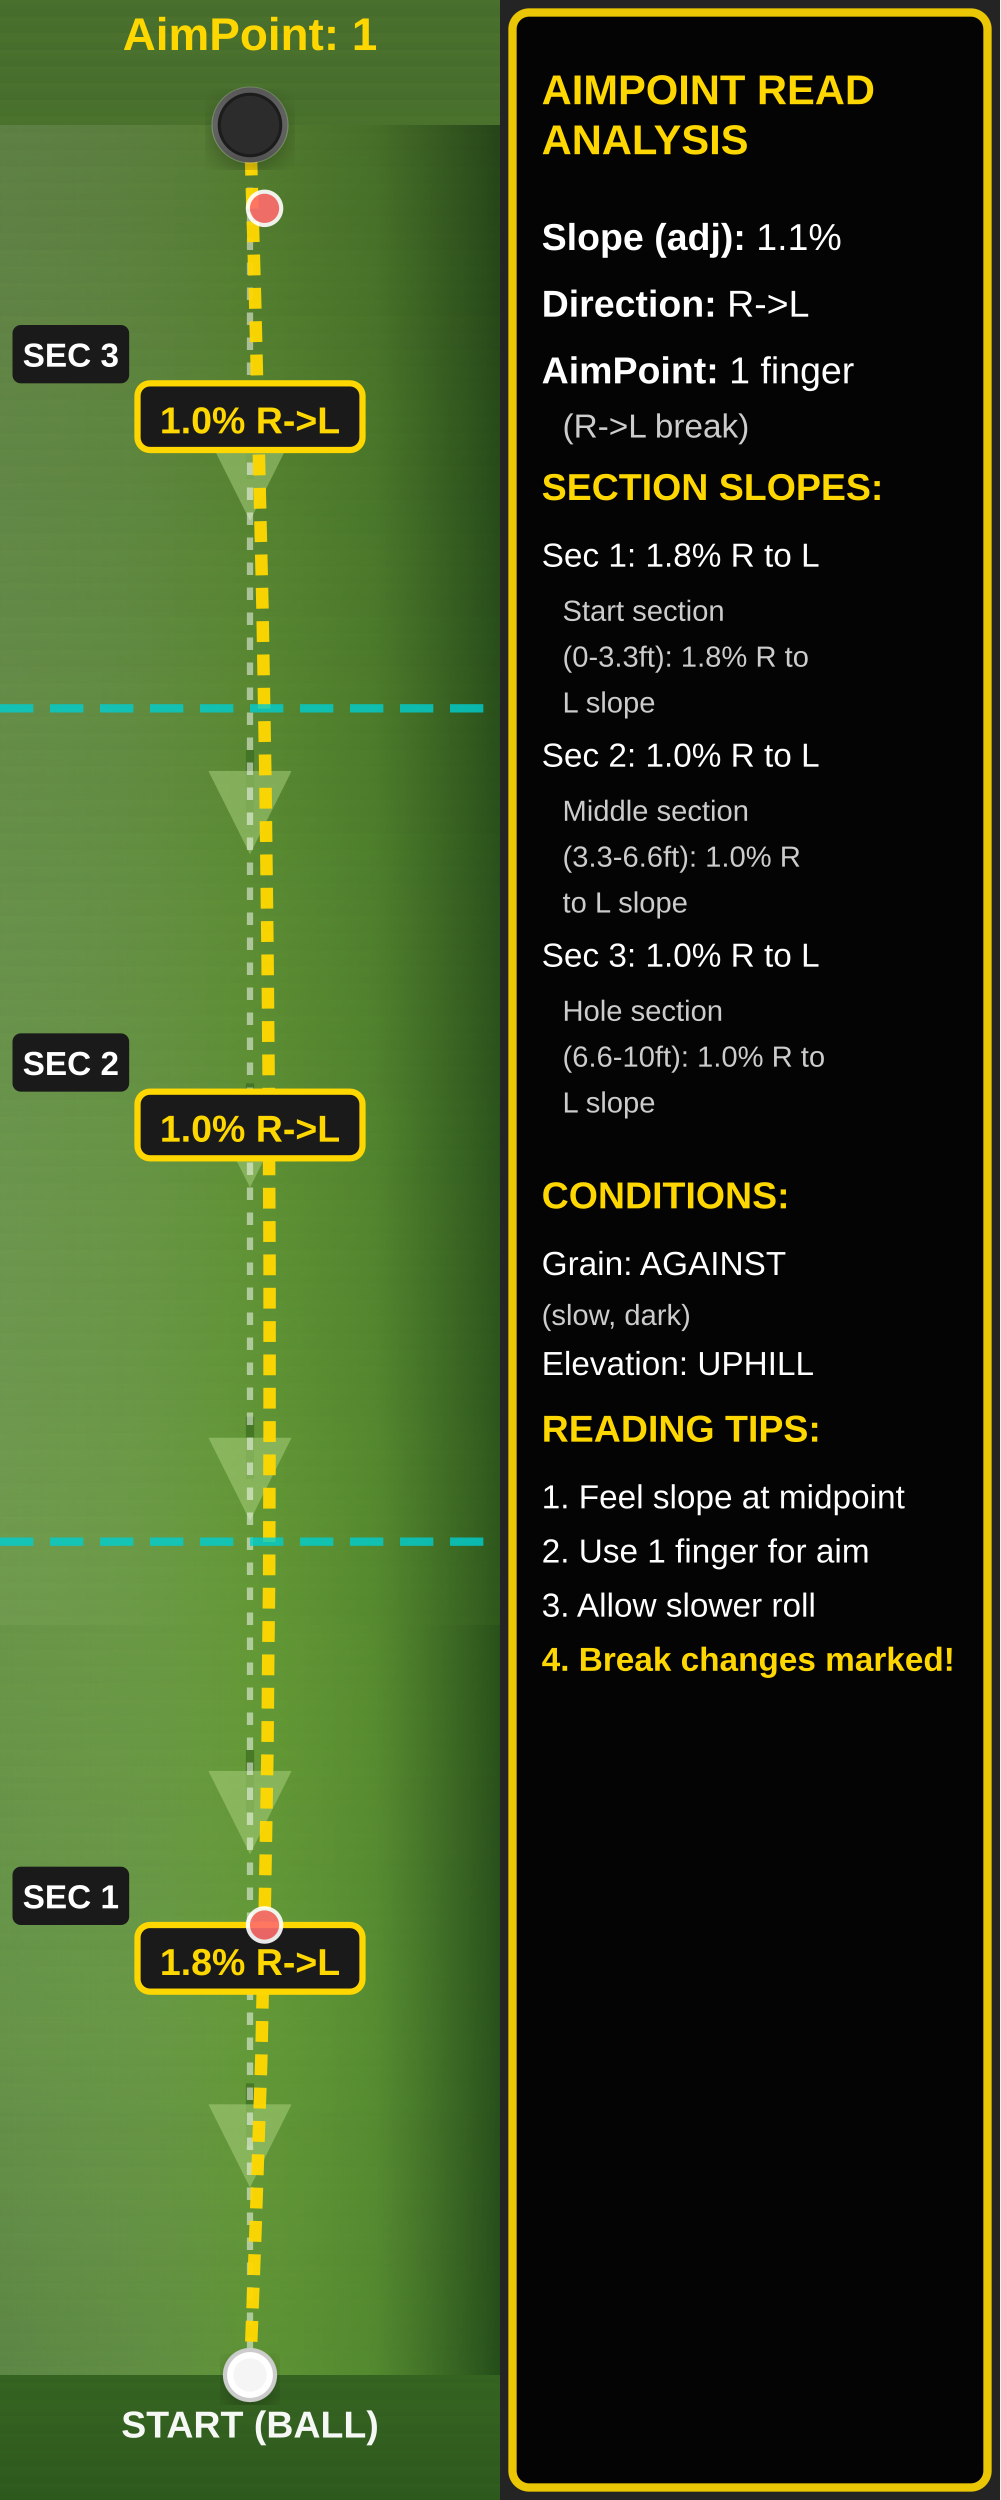
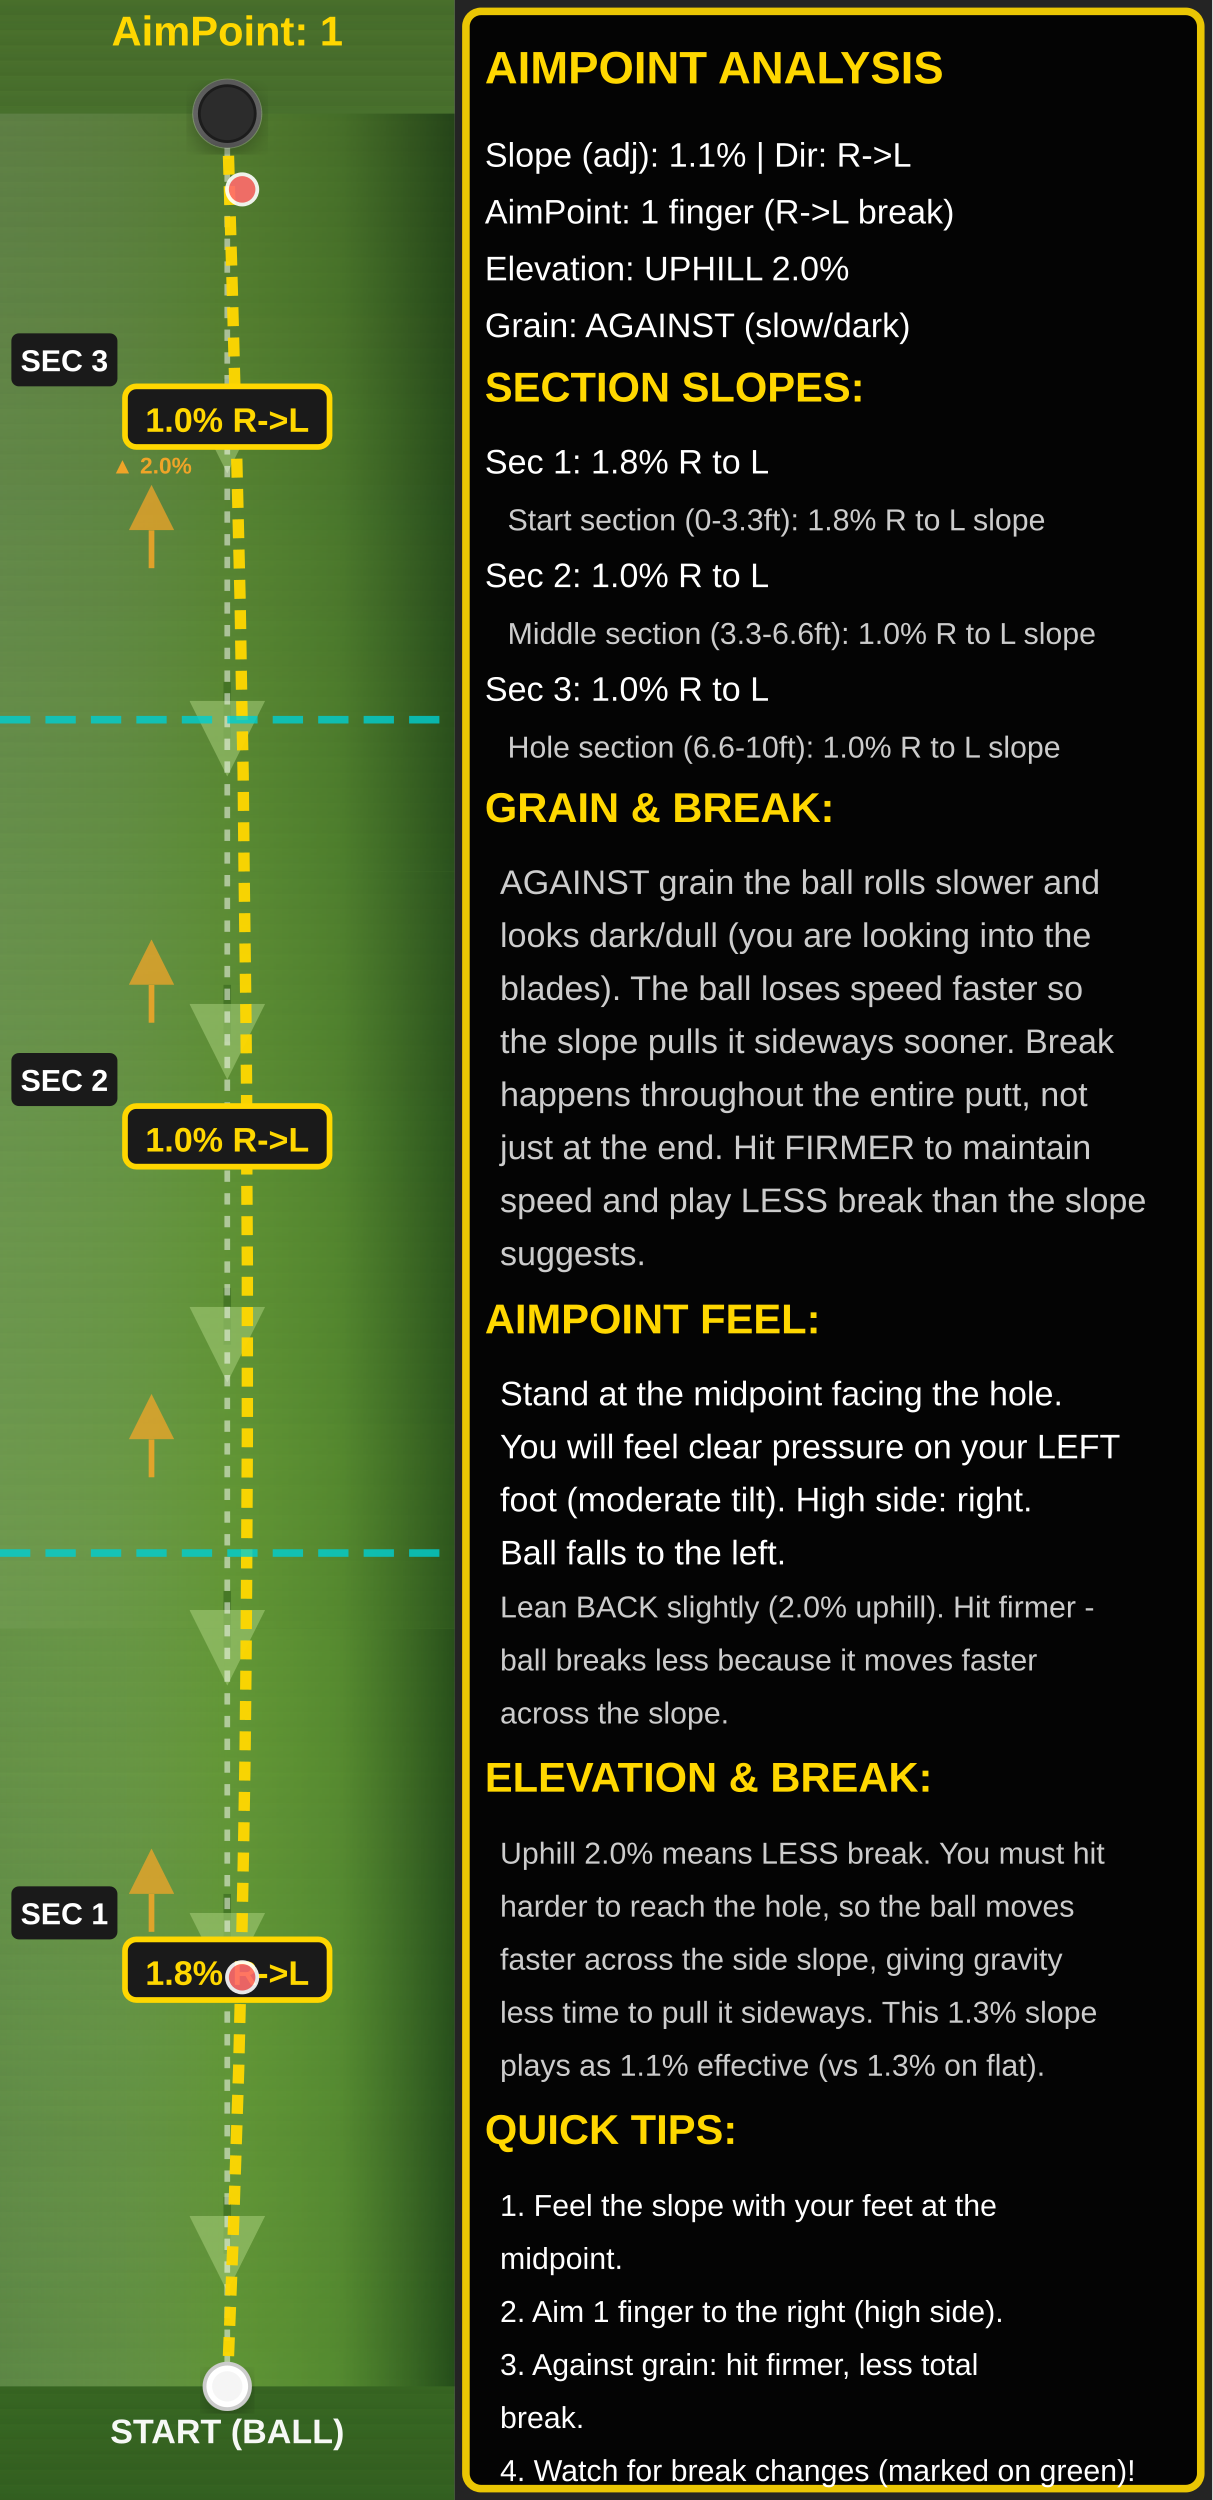
- <svg xmlns="http://www.w3.org/2000/svg" width="240" height="600">
+ <svg xmlns="http://www.w3.org/2000/svg" width="320" height="660">
  <defs>
    <linearGradient id="baseGreen" x1="0%" y1="0%" x2="0%" y2="100%">
      <stop offset="0%" style="stop-color:#689F38;stop-opacity:1" />
      <stop offset="50%" style="stop-color:#558B2F;stop-opacity:1" />
      <stop offset="100%" style="stop-color:#4A7C27;stop-opacity:1" />
    </linearGradient>
    <linearGradient id="grainGradient" x1="0%" y1="0%" x2="0%" y2="100%">
      <stop offset="0%" style="stop-color:#0D1F0A;stop-opacity:0.7" />
      <stop offset="30%" style="stop-color:#1B3D14;stop-opacity:0.6" />
      <stop offset="60%" style="stop-color:#2E5A1F;stop-opacity:0.45" />
      <stop offset="100%" style="stop-color:#3E7B2F;stop-opacity:0.3" />
    </linearGradient>
    <linearGradient id="elevationGradient" x1="0%" y1="0%" x2="0%" y2="100%">
-       <stop offset="0%" style="stop-color:#AED581;stop-opacity:0.3" />
-       <stop offset="20%" style="stop-color:#8BC34A;stop-opacity:0.4" />
-       <stop offset="50%" style="stop-color:#689F38;stop-opacity:0.6" />
-       <stop offset="80%" style="stop-color:#4A7C27;stop-opacity:0.85" />
-       <stop offset="100%" style="stop-color:#1B3D14;stop-opacity:1.0" />
+       <stop offset="0%" style="stop-color:#AED581;stop-opacity:0.25" />
+       <stop offset="50%" style="stop-color:#689F38;stop-opacity:0.54" />
+       <stop offset="100%" style="stop-color:#1B3D14;stop-opacity:0.83" />
    </linearGradient>
    <linearGradient id="breakGradientSec1" x1="0%" y1="0%" x2="100%" y2="0%">
      <stop offset="0%" style="stop-color:#C5E1A5;stop-opacity:0.326" />
      <stop offset="25%" style="stop-color:#AED581;stop-opacity:0.427" />
      <stop offset="50%" style="stop-color:#8BC34A;stop-opacity:0.579" />
      <stop offset="75%" style="stop-color:#689F38;stop-opacity:0.706" />
      <stop offset="100%" style="stop-color:#1B3D14;stop-opacity:0.832" />
    </linearGradient>
    <linearGradient id="breakGradientSec2" x1="0%" y1="0%" x2="100%" y2="0%">
      <stop offset="0%" style="stop-color:#C5E1A5;stop-opacity:0.41" />
      <stop offset="25%" style="stop-color:#AED581;stop-opacity:0.472" />
      <stop offset="50%" style="stop-color:#8BC34A;stop-opacity:0.565" />
      <stop offset="75%" style="stop-color:#689F38;stop-opacity:0.642" />
      <stop offset="100%" style="stop-color:#1B3D14;stop-opacity:0.72" />
    </linearGradient>
    <linearGradient id="breakGradientSec3" x1="0%" y1="0%" x2="100%" y2="0%">
      <stop offset="0%" style="stop-color:#C5E1A5;stop-opacity:0.41" />
      <stop offset="25%" style="stop-color:#AED581;stop-opacity:0.472" />
      <stop offset="50%" style="stop-color:#8BC34A;stop-opacity:0.565" />
      <stop offset="75%" style="stop-color:#689F38;stop-opacity:0.642" />
      <stop offset="100%" style="stop-color:#1B3D14;stop-opacity:0.72" />
    </linearGradient>
    <linearGradient id="holeGrainGradient" x1="50%" y1="0%" x2="50%" y2="100%">
      <stop offset="0%" style="stop-color:#999999;stop-opacity:0.6" />
      <stop offset="50%" style="stop-color:#CCCCCC;stop-opacity:0.5" />
      <stop offset="100%" style="stop-color:#FFFFFF;stop-opacity:0.3" />
    </linearGradient>
    <filter id="shadow">
      <feDropShadow dx="0" dy="2" stdDeviation="3" flood-opacity="0.3" />
    </filter>
    <marker id="arrowhead-grain" markerWidth="10" markerHeight="10" refX="5" refY="5" orient="auto">
      <polygon points="0,0 10,5 0,10" fill="#AED581" opacity="0.7" />
    </marker>
+     <marker id="arrowhead-elev-up" markerWidth="8" markerHeight="8" refX="4" refY="8" orient="0">
+       <polygon points="4,0 8,8 0,8" fill="#FFA726" opacity="0.85" />
+     </marker>
+     <marker id="arrowhead-elev-down" markerWidth="8" markerHeight="8" refX="4" refY="0" orient="0">
+       <polygon points="0,0 8,0 4,8" fill="#4FC3F7" opacity="0.85" />
+     </marker>
    <pattern id="grassTexture" x="0" y="0" width="4" height="4" patternUnits="userSpaceOnUse">
      <rect width="4" height="4" fill="url(#baseGreen)" opacity="0.95" />
      <line x1="0" y1="2" x2="4" y2="2" stroke="#5A9B3F" stroke-width="0.5" opacity="0.3" />
    </pattern>
  </defs>
-   <rect width="120" height="600" fill="url(#baseGreen)" />
-   <rect width="120" height="600" fill="url(#grassTexture)" opacity="0.3" />
-   <rect width="120" height="600" fill="url(#elevationGradient)" opacity="0.7" />
-   <rect x="0" y="390.0" width="120" height="180.0" fill="url(#breakGradientSec1)" opacity="1.0" />
-   <rect x="0" y="210.0" width="120" height="180.0" fill="url(#breakGradientSec2)" opacity="1.0" />
-   <rect x="0" y="30" width="120" height="180.0" fill="url(#breakGradientSec3)" opacity="1.0" />
-   <rect width="120" height="600" fill="url(#grainGradient)" opacity="0.6" />
+   <rect width="120" height="660" fill="url(#baseGreen)" />
+   <rect width="120" height="660" fill="url(#grassTexture)" opacity="0.3" />
+   <rect width="120" height="660" fill="url(#elevationGradient)" opacity="0.7" />
+   <rect x="0" y="430.0" width="120" height="200.0" fill="url(#breakGradientSec1)" opacity="1.0" />
+   <rect x="0" y="230.0" width="120" height="200.0" fill="url(#breakGradientSec2)" opacity="1.0" />
+   <rect x="0" y="30" width="120" height="200.0" fill="url(#breakGradientSec3)" opacity="1.0" />
+   <rect width="120" height="660" fill="url(#grainGradient)" opacity="0.6" />
  <line x1="60.0" y1="100" x2="60.0" y2="115" stroke="#3A6B1F" stroke-width="2" opacity="0.7" marker-end="url(#arrowhead-grain)" />
  <line x1="60.0" y1="180" x2="60.0" y2="195" stroke="#3A6B1F" stroke-width="2" opacity="0.7" marker-end="url(#arrowhead-grain)" />
  <line x1="60.0" y1="260" x2="60.0" y2="275" stroke="#3A6B1F" stroke-width="2" opacity="0.7" marker-end="url(#arrowhead-grain)" />
  <line x1="60.0" y1="340" x2="60.0" y2="355" stroke="#3A6B1F" stroke-width="2" opacity="0.7" marker-end="url(#arrowhead-grain)" />
  <line x1="60.0" y1="420" x2="60.0" y2="435" stroke="#3A6B1F" stroke-width="2" opacity="0.7" marker-end="url(#arrowhead-grain)" />
  <line x1="60.0" y1="500" x2="60.0" y2="515" stroke="#3A6B1F" stroke-width="2" opacity="0.7" marker-end="url(#arrowhead-grain)" />
-   <line x1="60.0" y1="570" x2="60.0" y2="30.0" stroke="#FFFFFF" stroke-width="1.5" stroke-dasharray="3,3" opacity="0.5" />
-   <path d="M 60.0 570.0 C 60.4 558.7, 60.9 547.1, 61.3 535.8 C 61.8 522.3, 62.2 508.3, 62.7 494.8 C 62.9 483.5, 63.2 471.9, 63.5 460.6 C 63.7 447.1, 64.0 433.2, 64.2 419.6 C 64.3 406.1, 64.4 392.1, 64.6 378.6 C 64.6 367.3, 64.7 355.7, 64.7 344.4 C 64.7 330.9, 64.7 317.0, 64.7 303.4 C 64.6 289.9, 64.6 275.9, 64.5 262.4 C 64.4 251.1, 64.3 239.5, 64.2 228.2 C 64.0 214.7, 63.9 200.7, 63.7 187.2 C 63.5 173.7, 63.2 159.7, 63.0 146.2 C 62.7 134.9, 62.5 123.3, 62.2 112.0 C 61.9 98.5, 61.5 84.5, 61.2 71.0 C 60.8 57.5, 60.4 43.5, 60.0 30.0" stroke="#FFD700" stroke-width="3" fill="none" stroke-dasharray="5,3" opacity="0.95" />
-   <line x1="0" y1="370.0" x2="120" y2="370.0" stroke="#00CED1" stroke-width="2" opacity="0.8" stroke-dasharray="8,4" />
-   <line x1="0" y1="170.0" x2="120" y2="170.0" stroke="#00CED1" stroke-width="2" opacity="0.8" stroke-dasharray="8,4" />
-   <rect x="3" y="448.0" width="28" height="14" fill="#1A1A1A" rx="2" />
-   <text x="17" y="458.0" font-family="Arial, sans-serif" font-size="8" fill="#FFFFFF" text-anchor="middle" font-weight="bold">SEC 1</text>
-   <rect x="33.0" y="462.0" width="54" height="16" fill="#1A1A1A" rx="3" stroke="#FFD700" stroke-width="1.5" />
-   <text x="60.0" y="474.0" font-family="Arial, sans-serif" font-size="9" fill="#FFD700" text-anchor="middle" font-weight="bold">1.8% R-&gt;L</text>
-   <rect x="3" y="248.0" width="28" height="14" fill="#1A1A1A" rx="2" />
-   <text x="17" y="258.0" font-family="Arial, sans-serif" font-size="8" fill="#FFFFFF" text-anchor="middle" font-weight="bold">SEC 2</text>
-   <rect x="33.0" y="262.0" width="54" height="16" fill="#1A1A1A" rx="3" stroke="#FFD700" stroke-width="1.5" />
-   <text x="60.0" y="274.0" font-family="Arial, sans-serif" font-size="9" fill="#FFD700" text-anchor="middle" font-weight="bold">1.0% R-&gt;L</text>
-   <rect x="3" y="78.0" width="28" height="14" fill="#1A1A1A" rx="2" />
-   <text x="17" y="88.0" font-family="Arial, sans-serif" font-size="8" fill="#FFFFFF" text-anchor="middle" font-weight="bold">SEC 3</text>
-   <rect x="33.0" y="92.0" width="54" height="16" fill="#1A1A1A" rx="3" stroke="#FFD700" stroke-width="1.5" />
-   <text x="60.0" y="104.0" font-family="Arial, sans-serif" font-size="9" fill="#FFD700" text-anchor="middle" font-weight="bold">1.0% R-&gt;L</text>
-   <circle cx="63.491" cy="462" r="4" fill="#FF6B6B" opacity="0.9" stroke="#FFFFFF" stroke-width="1" />
-   <circle cx="63.491" cy="50" r="4" fill="#FF6B6B" opacity="0.9" stroke="#FFFFFF" stroke-width="1" />
+   <line x1="60.0" y1="580" x2="60.0" y2="595" stroke="#3A6B1F" stroke-width="2" opacity="0.7" marker-end="url(#arrowhead-grain)" />
+   <line x1="40.0" y1="150" x2="40.0" y2="140" stroke="#FFA726" stroke-width="1.5" opacity="0.80" marker-end="url(#arrowhead-elev-up)" />
+   <line x1="40.0" y1="270" x2="40.0" y2="260" stroke="#FFA726" stroke-width="1.5" opacity="0.80" marker-end="url(#arrowhead-elev-up)" />
+   <line x1="40.0" y1="390" x2="40.0" y2="380" stroke="#FFA726" stroke-width="1.5" opacity="0.80" marker-end="url(#arrowhead-elev-up)" />
+   <line x1="40.0" y1="510" x2="40.0" y2="500" stroke="#FFA726" stroke-width="1.5" opacity="0.80" marker-end="url(#arrowhead-elev-up)" />
+   <text x="40.0" y="125" font-family="Arial, sans-serif" font-size="6" fill="#FFA726" text-anchor="middle" font-weight="bold" opacity="0.9">▲ 2.0%</text>
+   <line x1="60.0" y1="630" x2="60.0" y2="30.0" stroke="#FFFFFF" stroke-width="1.5" stroke-dasharray="3,3" opacity="0.5" />
+   <path d="M 60.0 630.0 C 60.5 617.5, 61.0 604.6, 61.5 592.0 C 62.0 577.0, 62.5 561.5, 63.0 546.5 C 63.3 533.9, 63.6 521.0, 63.9 508.5 C 64.2 493.4, 64.5 477.9, 64.7 462.9 C 64.9 447.9, 65.0 432.4, 65.1 417.3 C 65.2 404.8, 65.2 391.9, 65.3 379.4 C 65.3 364.3, 65.3 348.8, 65.3 333.8 C 65.2 318.8, 65.1 303.3, 65.1 288.2 C 65.0 275.7, 64.9 262.8, 64.7 250.3 C 64.5 235.2, 64.3 219.7, 64.2 204.7 C 63.9 189.6, 63.6 174.2, 63.4 159.1 C 63.1 146.6, 62.8 133.7, 62.5 121.1 C 62.1 106.1, 61.7 90.6, 61.3 75.6 C 60.9 60.5, 60.4 45.0, 60.0 30.0" stroke="#FFD700" stroke-width="3" fill="none" stroke-dasharray="5,3" opacity="0.95" />
+   <line x1="0" y1="410.0" x2="120" y2="410.0" stroke="#00CED1" stroke-width="2" opacity="0.8" stroke-dasharray="8,4" />
+   <line x1="0" y1="190.0" x2="120" y2="190.0" stroke="#00CED1" stroke-width="2" opacity="0.8" stroke-dasharray="8,4" />
+   <rect x="3" y="498.0" width="28" height="14" fill="#1A1A1A" rx="2" />
+   <text x="17" y="508.0" font-family="Arial, sans-serif" font-size="8" fill="#FFFFFF" text-anchor="middle" font-weight="bold">SEC 1</text>
+   <rect x="33.0" y="512.0" width="54" height="16" fill="#1A1A1A" rx="3" stroke="#FFD700" stroke-width="1.5" />
+   <text x="60.0" y="524.0" font-family="Arial, sans-serif" font-size="9" fill="#FFD700" text-anchor="middle" font-weight="bold">1.8% R-&gt;L</text>
+   <rect x="3" y="278.0" width="28" height="14" fill="#1A1A1A" rx="2" />
+   <text x="17" y="288.0" font-family="Arial, sans-serif" font-size="8" fill="#FFFFFF" text-anchor="middle" font-weight="bold">SEC 2</text>
+   <rect x="33.0" y="292.0" width="54" height="16" fill="#1A1A1A" rx="3" stroke="#FFD700" stroke-width="1.5" />
+   <text x="60.0" y="304.0" font-family="Arial, sans-serif" font-size="9" fill="#FFD700" text-anchor="middle" font-weight="bold">1.0% R-&gt;L</text>
+   <rect x="3" y="88.0" width="28" height="14" fill="#1A1A1A" rx="2" />
+   <text x="17" y="98.0" font-family="Arial, sans-serif" font-size="8" fill="#FFFFFF" text-anchor="middle" font-weight="bold">SEC 3</text>
+   <rect x="33.0" y="102.0" width="54" height="16" fill="#1A1A1A" rx="3" stroke="#FFD700" stroke-width="1.5" />
+   <text x="60.0" y="114.0" font-family="Arial, sans-serif" font-size="9" fill="#FFD700" text-anchor="middle" font-weight="bold">1.0% R-&gt;L</text>
+   <circle cx="63.927" cy="522" r="4" fill="#FF6B6B" opacity="0.9" stroke="#FFFFFF" stroke-width="1" />
+   <circle cx="63.927" cy="50" r="4" fill="#FF6B6B" opacity="0.9" stroke="#FFFFFF" stroke-width="1" />
  <text x="60.0" y="12" font-family="Arial, sans-serif" font-size="11" fill="#FFD700" text-anchor="middle" font-weight="bold">AimPoint: 1</text>
  <circle cx="60.0" cy="30.0" r="9" fill="#1A1A1A" filter="url(#shadow)" />
  <circle cx="60.0" cy="30.0" r="7" fill="#2C2C2C" />
  <circle cx="60.0" cy="30.0" r="8.5" fill="none" stroke="url(#holeGrainGradient)" stroke-width="1.5" opacity="0.8" />
-   <circle cx="60.0" cy="570" r="6" fill="#FFFFFF" stroke="#CCCCCC" stroke-width="1" filter="url(#shadow)" />
-   <circle cx="60.0" cy="570" r="4" fill="#F5F5F5" />
-   <text x="60.0" y="585" font-family="Arial, sans-serif" font-size="9" fill="#FFFFFF" text-anchor="middle" font-weight="bold" opacity="0.95">START (BALL)</text>
-   <rect x="120" y="0" width="120" height="600" fill="#1A1A1A" opacity="0.95" />
-   <rect x="123" y="3" width="114" height="594" fill="#000000" opacity="0.9" rx="4" stroke="#FFD700" stroke-width="2" />
-   <text x="130" y="25" font-family="Arial, sans-serif" font-size="10" fill="#FFD700" font-weight="bold">AIMPOINT READ</text>
-   <text x="130" y="37" font-family="Arial, sans-serif" font-size="10" fill="#FFD700" font-weight="bold">ANALYSIS</text>
-   <text x="130" y="60" font-family="Arial, sans-serif" font-size="9" fill="#FFFFFF">
-     <tspan font-weight="bold">Slope (adj):</tspan> 1.1%</text>
-   <text x="130" y="76" font-family="Arial, sans-serif" font-size="9" fill="#FFFFFF">
-     <tspan font-weight="bold">Direction:</tspan> R-&gt;L</text>
-   <text x="130" y="92" font-family="Arial, sans-serif" font-size="9" fill="#FFFFFF">
-     <tspan font-weight="bold">AimPoint:</tspan> 1 finger</text>
-   <text x="135" y="105" font-family="Arial, sans-serif" font-size="8" fill="#CCCCCC">(R-&gt;L break)</text>
-   <text x="130" y="120" font-family="Arial, sans-serif" font-size="9" fill="#FFD700" font-weight="bold">SECTION SLOPES:</text>
-   <text x="130" y="136" font-family="Arial, sans-serif" font-size="8" fill="#FFFFFF">Sec 1: 1.8% R to L</text>
-   <text x="135" y="149" font-family="Arial, sans-serif" font-size="7" fill="#CCCCCC">Start section</text>
-   <text x="135" y="160" font-family="Arial, sans-serif" font-size="7" fill="#CCCCCC">(0-3.3ft): 1.8% R to</text>
-   <text x="135" y="171" font-family="Arial, sans-serif" font-size="7" fill="#CCCCCC">L slope</text>
-   <text x="130" y="184" font-family="Arial, sans-serif" font-size="8" fill="#FFFFFF">Sec 2: 1.0% R to L</text>
-   <text x="135" y="197" font-family="Arial, sans-serif" font-size="7" fill="#CCCCCC">Middle section</text>
-   <text x="135" y="208" font-family="Arial, sans-serif" font-size="7" fill="#CCCCCC">(3.3-6.6ft): 1.0% R</text>
-   <text x="135" y="219" font-family="Arial, sans-serif" font-size="7" fill="#CCCCCC">to L slope</text>
-   <text x="130" y="232" font-family="Arial, sans-serif" font-size="8" fill="#FFFFFF">Sec 3: 1.0% R to L</text>
-   <text x="135" y="245" font-family="Arial, sans-serif" font-size="7" fill="#CCCCCC">Hole section</text>
-   <text x="135" y="256" font-family="Arial, sans-serif" font-size="7" fill="#CCCCCC">(6.6-10ft): 1.0% R to</text>
-   <text x="135" y="267" font-family="Arial, sans-serif" font-size="7" fill="#CCCCCC">L slope</text>
-   <text x="130" y="290" font-family="Arial, sans-serif" font-size="9" fill="#FFD700" font-weight="bold">CONDITIONS:</text>
-   <text x="130" y="306" font-family="Arial, sans-serif" font-size="8" fill="#FFFFFF">Grain: AGAINST</text>
-   <text x="130" y="318" font-family="Arial, sans-serif" font-size="7" fill="#CCCCCC">(slow, dark)</text>
-   <text x="130" y="330" font-family="Arial, sans-serif" font-size="8" fill="#FFFFFF">Elevation: UPHILL</text>
-   <text x="130" y="346" font-family="Arial, sans-serif" font-size="9" fill="#FFD700" font-weight="bold">READING TIPS:</text>
-   <text x="130" y="362" font-family="Arial, sans-serif" font-size="8" fill="#FFFFFF" font-weight="normal">1. Feel slope at midpoint</text>
-   <text x="130" y="375" font-family="Arial, sans-serif" font-size="8" fill="#FFFFFF" font-weight="normal">2. Use 1 finger for aim</text>
-   <text x="130" y="388" font-family="Arial, sans-serif" font-size="8" fill="#FFFFFF" font-weight="normal">3. Allow slower roll</text>
-   <text x="130" y="401" font-family="Arial, sans-serif" font-size="8" fill="#FFD700" font-weight="bold">4. Break changes marked!</text>
+   <circle cx="60.0" cy="630" r="6" fill="#FFFFFF" stroke="#CCCCCC" stroke-width="1" filter="url(#shadow)" />
+   <circle cx="60.0" cy="630" r="4" fill="#F5F5F5" />
+   <text x="60.0" y="645" font-family="Arial, sans-serif" font-size="9" fill="#FFFFFF" text-anchor="middle" font-weight="bold" opacity="0.95">START (BALL)</text>
+   <rect x="120" y="0" width="200" height="660" fill="#1A1A1A" opacity="0.95" />
+   <rect x="123" y="3" width="194" height="654" fill="#000000" opacity="0.9" rx="4" stroke="#FFD700" stroke-width="2" />
+   <text x="128" y="22" font-family="Arial, sans-serif" font-size="12" fill="#FFD700" font-weight="bold">AIMPOINT ANALYSIS</text>
+   <text x="128" y="44" font-family="Arial, sans-serif" font-size="9" fill="#FFFFFF">Slope (adj): 1.1%  |  Dir: R-&gt;L</text>
+   <text x="128" y="59" font-family="Arial, sans-serif" font-size="9" fill="#FFFFFF">AimPoint: 1 finger (R-&gt;L break)</text>
+   <text x="128" y="74" font-family="Arial, sans-serif" font-size="9" fill="#FFFFFF">Elevation: UPHILL 2.0%</text>
+   <text x="128" y="89" font-family="Arial, sans-serif" font-size="9" fill="#FFFFFF">Grain: AGAINST (slow/dark)</text>
+   <text x="128" y="106" font-family="Arial, sans-serif" font-size="11" fill="#FFD700" font-weight="bold">SECTION SLOPES:</text>
+   <text x="128" y="125" font-family="Arial, sans-serif" font-size="9" fill="#FFFFFF">Sec 1: 1.8% R to L</text>
+   <text x="134" y="140" font-family="Arial, sans-serif" font-size="8" fill="#CCCCCC">Start section (0-3.3ft): 1.8% R to L slope</text>
+   <text x="128" y="155" font-family="Arial, sans-serif" font-size="9" fill="#FFFFFF">Sec 2: 1.0% R to L</text>
+   <text x="134" y="170" font-family="Arial, sans-serif" font-size="8" fill="#CCCCCC">Middle section (3.3-6.6ft): 1.0% R to L slope</text>
+   <text x="128" y="185" font-family="Arial, sans-serif" font-size="9" fill="#FFFFFF">Sec 3: 1.0% R to L</text>
+   <text x="134" y="200" font-family="Arial, sans-serif" font-size="8" fill="#CCCCCC">Hole section (6.6-10ft): 1.0% R to L slope</text>
+   <text x="128" y="217" font-family="Arial, sans-serif" font-size="11" fill="#FFD700" font-weight="bold">GRAIN &amp; BREAK:</text>
+   <text x="132" y="236" font-family="Arial, sans-serif" font-size="9" fill="#CCCCCC">AGAINST grain the ball rolls slower and</text>
+   <text x="132" y="250" font-family="Arial, sans-serif" font-size="9" fill="#CCCCCC">looks dark/dull (you are looking into the</text>
+   <text x="132" y="264" font-family="Arial, sans-serif" font-size="9" fill="#CCCCCC">blades). The ball loses speed faster so</text>
+   <text x="132" y="278" font-family="Arial, sans-serif" font-size="9" fill="#CCCCCC">the slope pulls it sideways sooner. Break</text>
+   <text x="132" y="292" font-family="Arial, sans-serif" font-size="9" fill="#CCCCCC">happens throughout the entire putt, not</text>
+   <text x="132" y="306" font-family="Arial, sans-serif" font-size="9" fill="#CCCCCC">just at the end. Hit FIRMER to maintain</text>
+   <text x="132" y="320" font-family="Arial, sans-serif" font-size="9" fill="#CCCCCC">speed and play LESS break than the slope</text>
+   <text x="132" y="334" font-family="Arial, sans-serif" font-size="9" fill="#CCCCCC">suggests.</text>
+   <text x="128" y="352" font-family="Arial, sans-serif" font-size="11" fill="#FFD700" font-weight="bold">AIMPOINT FEEL:</text>
+   <text x="132" y="371" font-family="Arial, sans-serif" font-size="9" fill="#FFFFFF">Stand at the midpoint facing the hole.</text>
+   <text x="132" y="385" font-family="Arial, sans-serif" font-size="9" fill="#FFFFFF">You will feel clear pressure on your LEFT</text>
+   <text x="132" y="399" font-family="Arial, sans-serif" font-size="9" fill="#FFFFFF">foot (moderate tilt). High side: right.</text>
+   <text x="132" y="413" font-family="Arial, sans-serif" font-size="9" fill="#FFFFFF">Ball falls to the left.</text>
+   <text x="132" y="427" font-family="Arial, sans-serif" font-size="8" fill="#CCCCCC">Lean BACK slightly (2.0% uphill). Hit firmer -</text>
+   <text x="132" y="441" font-family="Arial, sans-serif" font-size="8" fill="#CCCCCC">ball breaks less because it moves faster</text>
+   <text x="132" y="455" font-family="Arial, sans-serif" font-size="8" fill="#CCCCCC">across the slope.</text>
+   <text x="128" y="473" font-family="Arial, sans-serif" font-size="11" fill="#FFD700" font-weight="bold">ELEVATION &amp; BREAK:</text>
+   <text x="132" y="492" font-family="Arial, sans-serif" font-size="8" fill="#CCCCCC">Uphill 2.0% means LESS break. You must hit</text>
+   <text x="132" y="506" font-family="Arial, sans-serif" font-size="8" fill="#CCCCCC">harder to reach the hole, so the ball moves</text>
+   <text x="132" y="520" font-family="Arial, sans-serif" font-size="8" fill="#CCCCCC">faster across the side slope, giving gravity</text>
+   <text x="132" y="534" font-family="Arial, sans-serif" font-size="8" fill="#CCCCCC">less time to pull it sideways. This 1.3% slope</text>
+   <text x="132" y="548" font-family="Arial, sans-serif" font-size="8" fill="#CCCCCC">plays as 1.1% effective (vs 1.3% on flat).</text>
+   <text x="128" y="566" font-family="Arial, sans-serif" font-size="11" fill="#FFD700" font-weight="bold">QUICK TIPS:</text>
+   <text x="132" y="585" font-family="Arial, sans-serif" font-size="8" fill="#FFFFFF">1. Feel the slope with your feet at the</text>
+   <text x="132" y="599" font-family="Arial, sans-serif" font-size="8" fill="#FFFFFF">midpoint.</text>
+   <text x="132" y="613" font-family="Arial, sans-serif" font-size="8" fill="#FFFFFF">2. Aim 1 finger to the right (high side).</text>
+   <text x="132" y="627" font-family="Arial, sans-serif" font-size="8" fill="#FFFFFF">3. Against grain: hit firmer, less total</text>
+   <text x="132" y="641" font-family="Arial, sans-serif" font-size="8" fill="#FFFFFF">break.</text>
+   <text x="132" y="655" font-family="Arial, sans-serif" font-size="8" fill="#FFFFFF">4. Watch for break changes (marked on green)!</text>
</svg>
